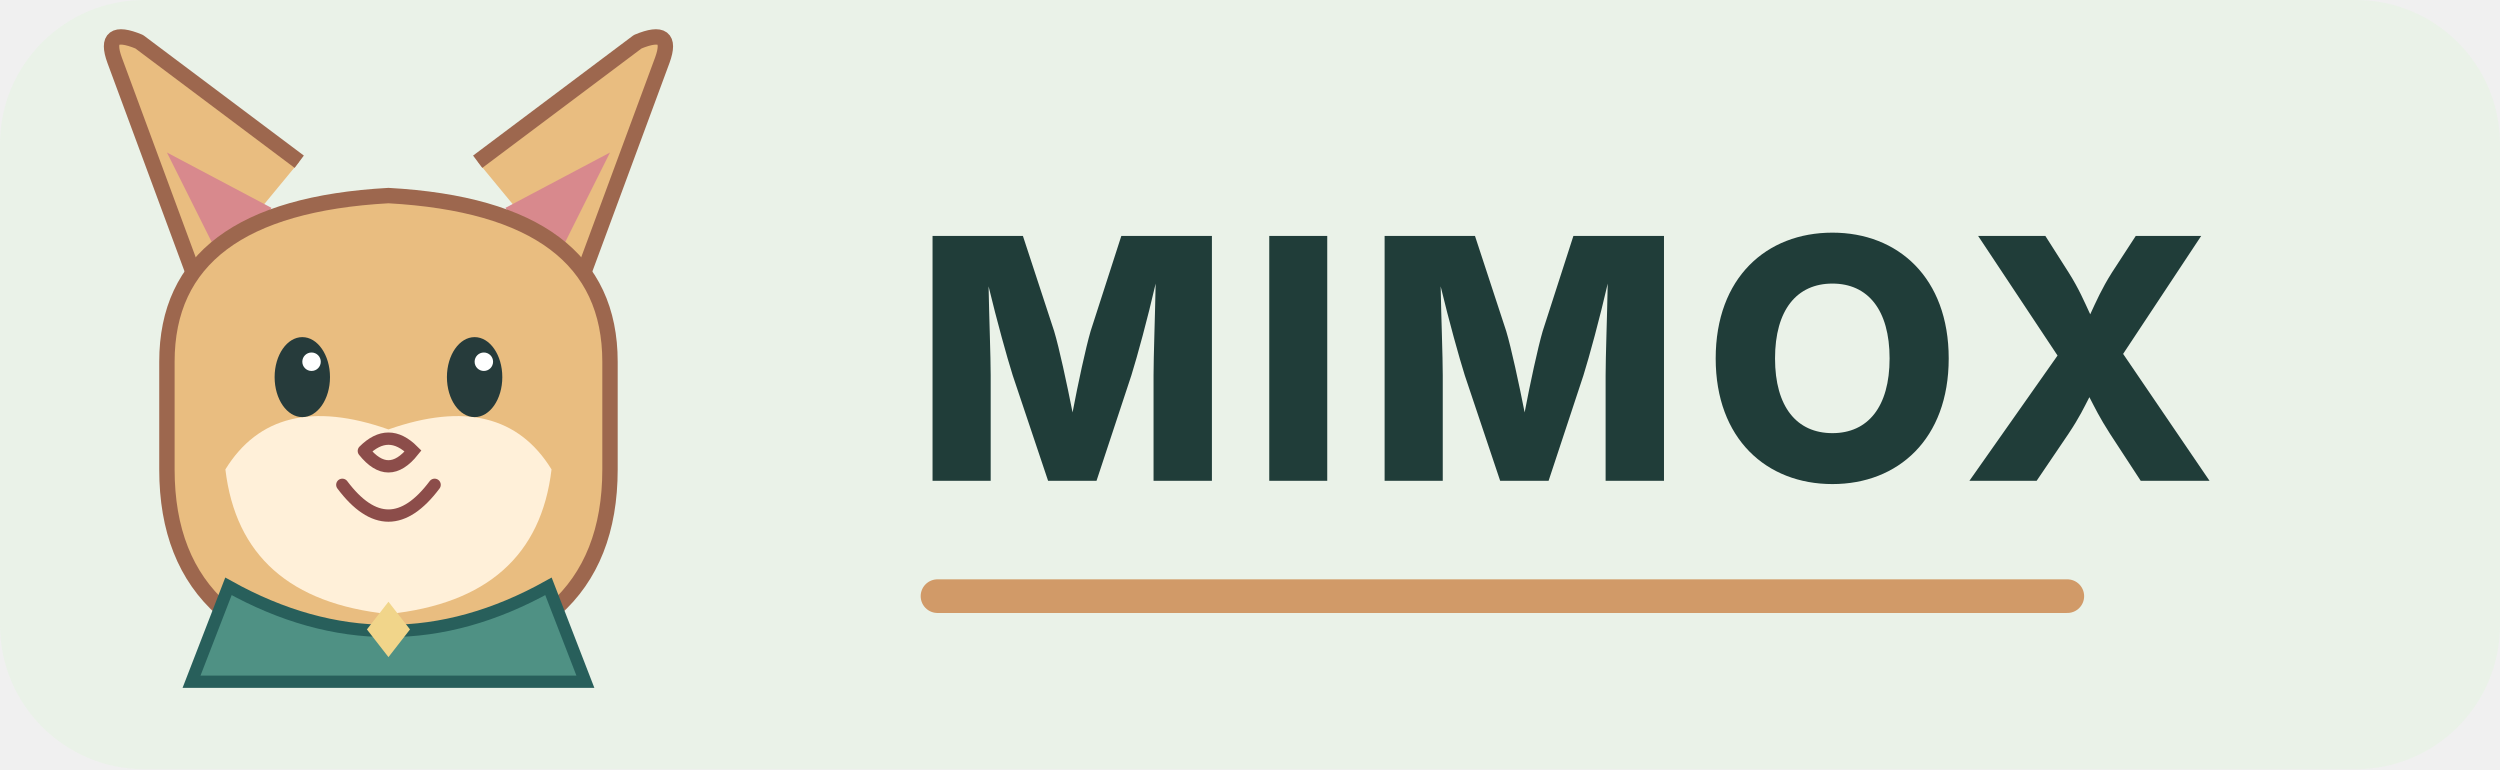
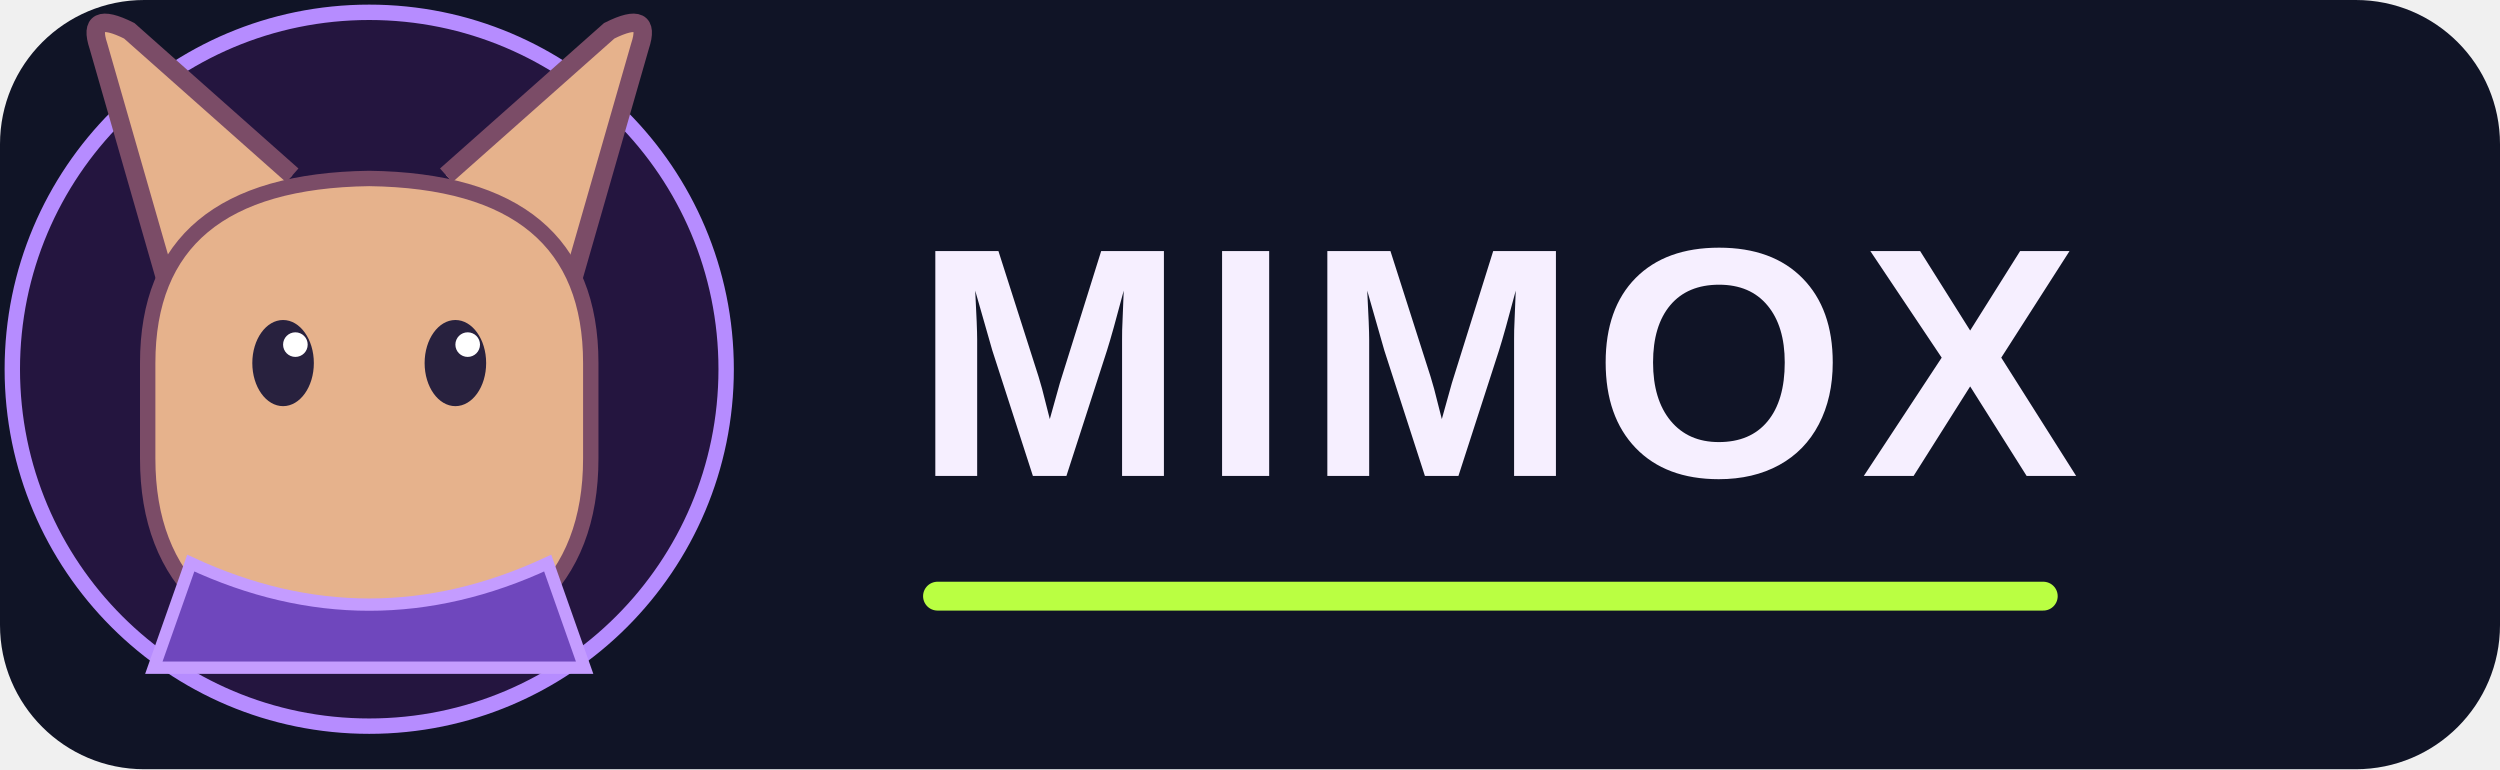
<svg xmlns="http://www.w3.org/2000/svg" viewBox="0 0 520 160">
-   <rect width="520" height="160" rx="30" fill="#eaf2e8" />
-   <g transform="translate(4 1) scale(.64)">
-     <circle cx="120" cy="120" r="112" fill="#eaf2e8" />
-     <path d="M58 91 31 18Q27 7 39 12L91 51M182 91l27-73q4-11-8-6l-52 39" fill="#e9bd80" stroke="#9d674e" stroke-width="5" stroke-linejoin="round" />
-     <path d="m48 48 34 18-15 20zm144 0-34 18 15 20z" fill="#d8898d" />
-     <path d="M48 116Q48 66 120 62q72 4 72 54v35q0 59-72 64-72-5-72-64z" fill="#e9bd80" stroke="#9d674e" stroke-width="5" />
-     <path d="M67 151q16-26 53-13 37-13 53 13-5 42-53 47-48-5-53-47" fill="#fff0d9" />
-     <ellipse cx="92" cy="121" rx="9" ry="13" fill="#263b3b" />
-     <ellipse cx="148" cy="121" rx="9" ry="13" fill="#263b3b" />
-     <circle cx="95" cy="116" r="3" fill="white" />
-     <circle cx="151" cy="116" r="3" fill="white" />
-     <path d="M112 145q8-8 16 0-8 10-16 0M105 156q15 20 30 0" fill="none" stroke="#8c4d4a" stroke-width="4" stroke-linecap="round" />
-     <path d="M68 189q52 29 104 0l12 31H56z" fill="#4f9184" stroke="#285f5b" stroke-width="4" />
-     <path d="m120 194 7 9-7 9-7-9z" fill="#f1d58a" />
+   <rect width="520" height="160" rx="30" fill="#101426" />
+   <g transform="translate(0 0) scale(.64)">
+     <circle cx="120" cy="120" r="116" fill="#24153f" stroke="#b68cff" stroke-width="5" />
+     <path d="M55 95 32 15q-4-12 10-5l53 47M185 95l23-80q4-12-10-5l-53 47" fill="#e6b28c" stroke="#7b4c67" stroke-width="6" />
+     <path d="M48 118Q48 59 120 58q72 1 72 60v31q0 60-72 67-72-7-72-67z" fill="#e6b28c" stroke="#7b4c67" stroke-width="5" />
+     <ellipse cx="92" cy="118" rx="10" ry="14" fill="#28213e" />
+     <ellipse cx="148" cy="118" rx="10" ry="14" fill="#28213e" />
+     <circle cx="96" cy="112" r="4" fill="white" />
+     <circle cx="152" cy="112" r="4" fill="white" />
+     <path d="M62 183Q120 210 178 183l12 34H50z" fill="#6f47bd" stroke="#c49cff" stroke-width="4" />
  </g>
-   <text x="190" y="100" font-family="Inter,Arial,sans-serif" font-size="70" font-weight="800" letter-spacing="4" fill="#203d39">MIMOX</text>
-   <path d="M195 124h235" stroke="#d19a68" stroke-width="7" stroke-linecap="round" />
+   <text x="190" y="99" font-family="Arial,sans-serif" font-size="68" font-weight="900" letter-spacing="3" fill="#f6efff">MIMOX</text>
+   <path d="M195 124h230" stroke="#baff42" stroke-width="6" stroke-linecap="round" />
</svg>
